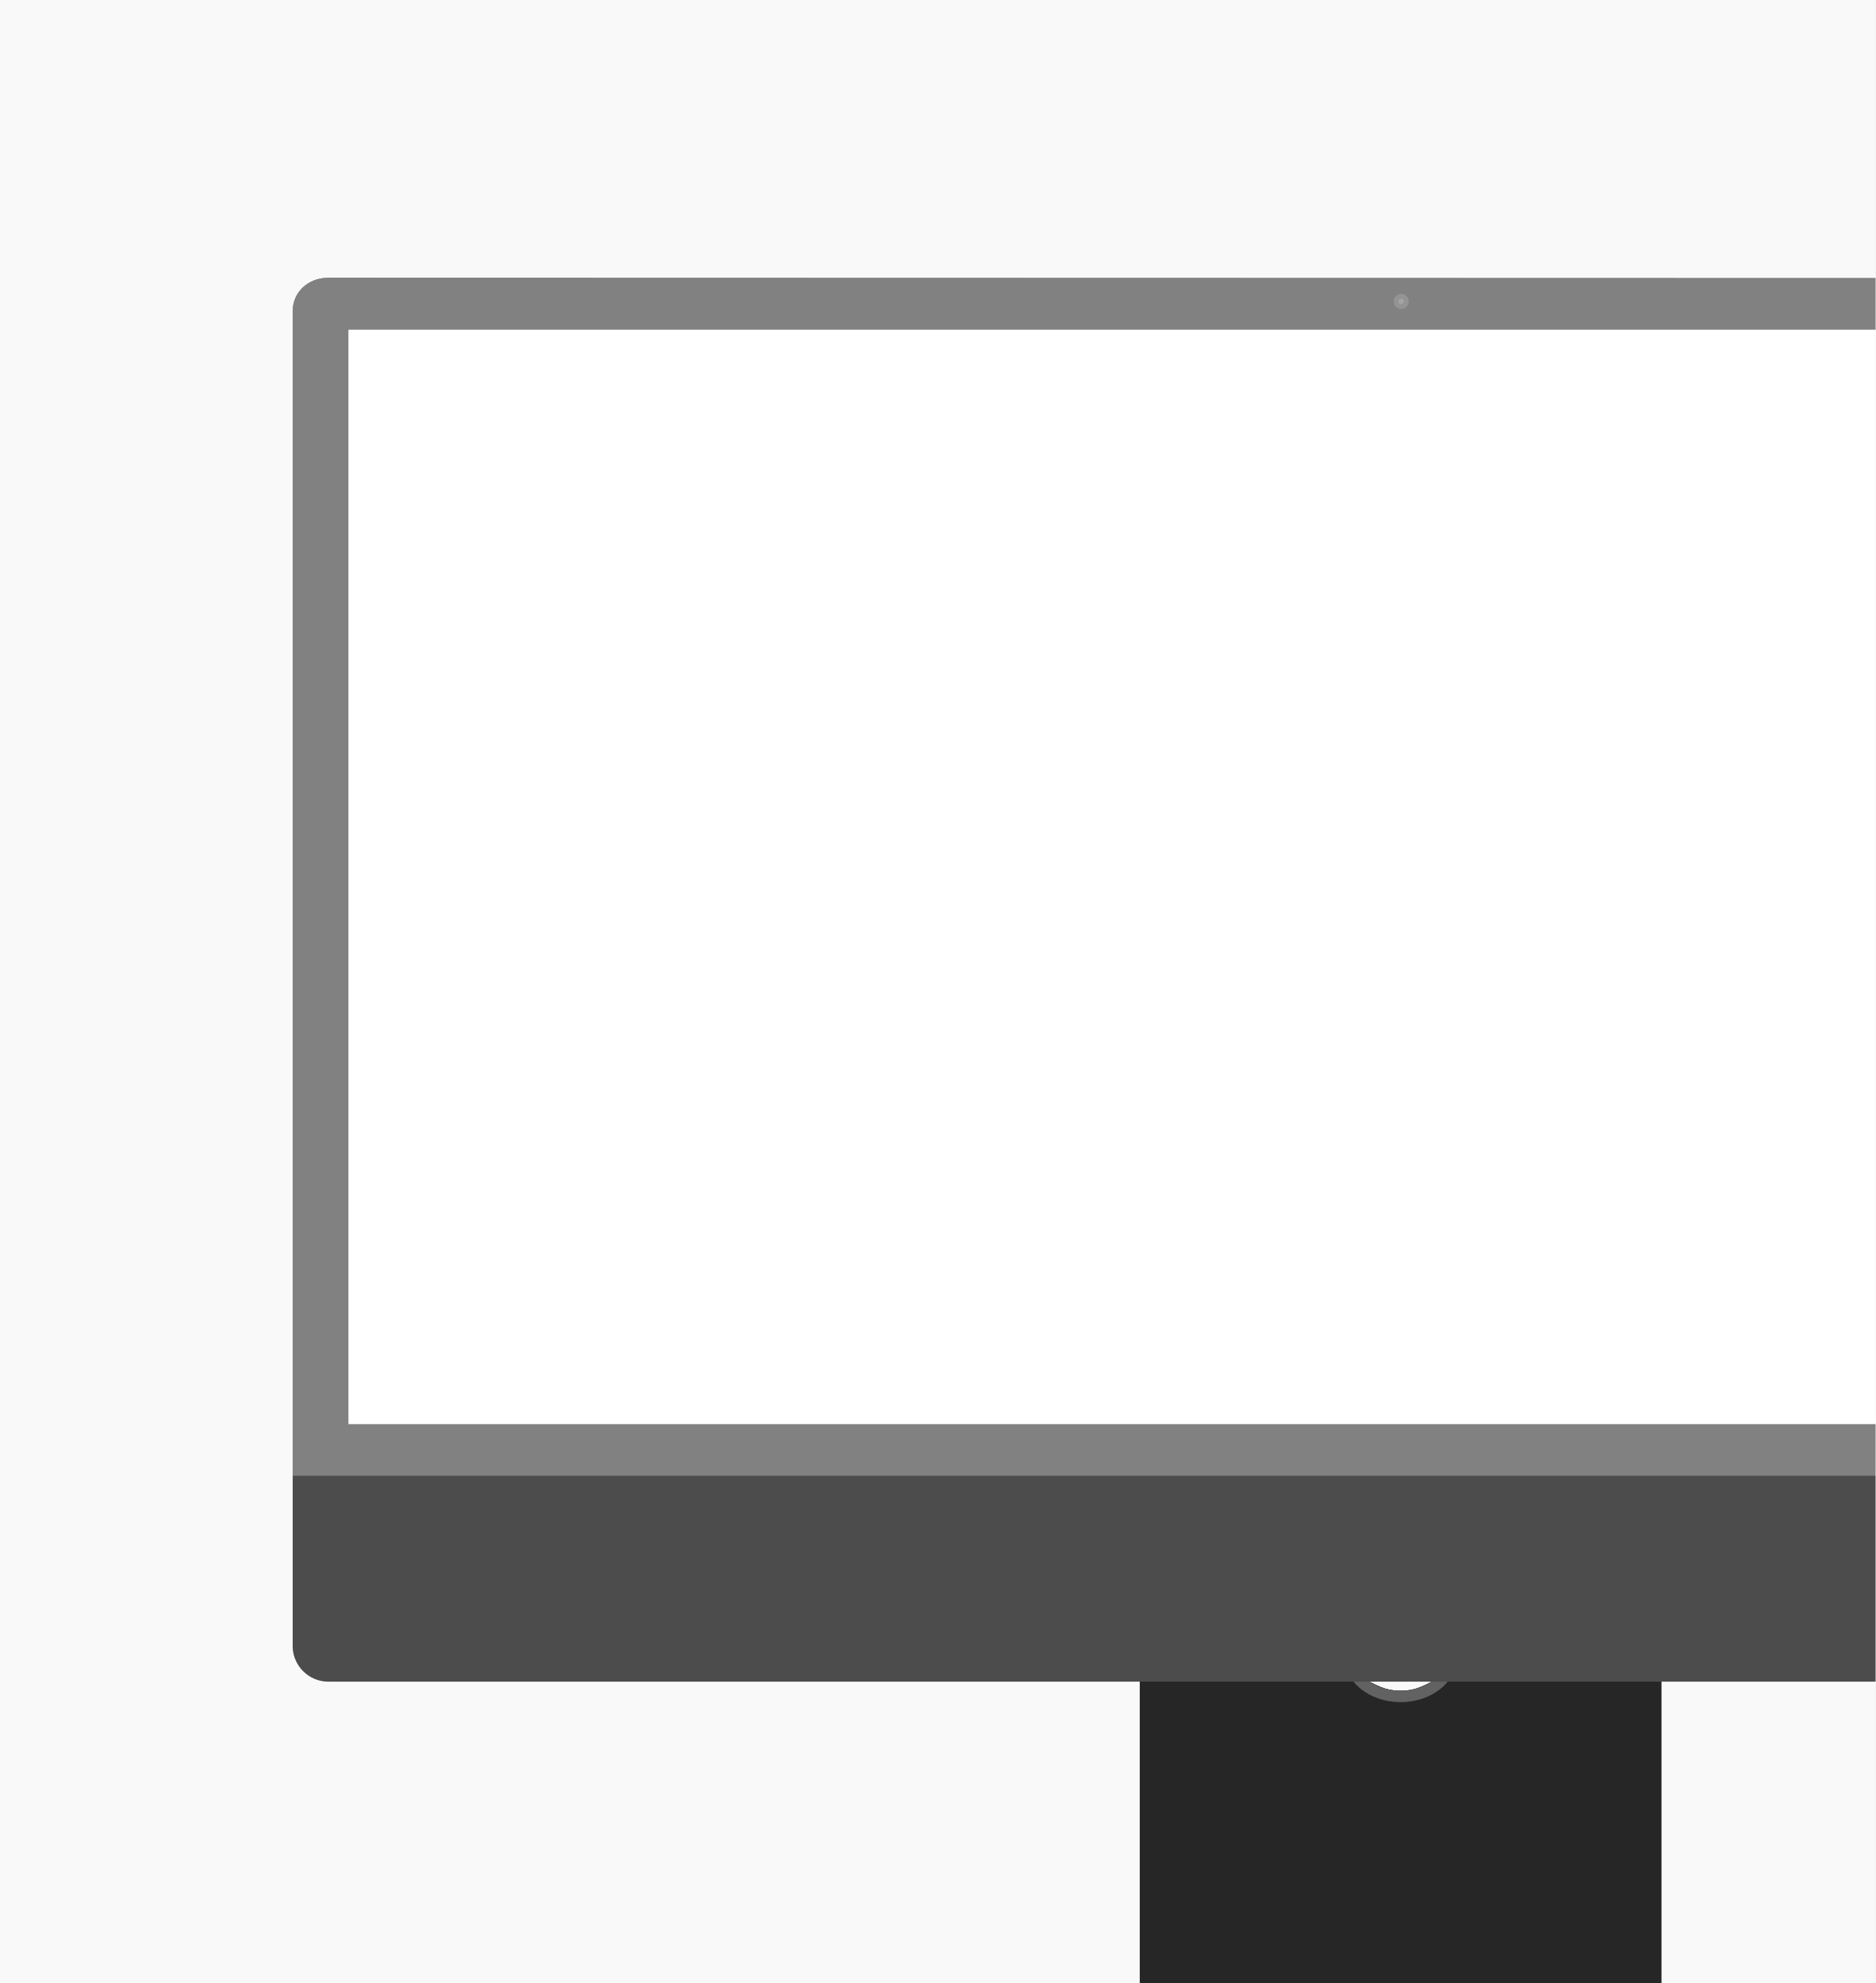
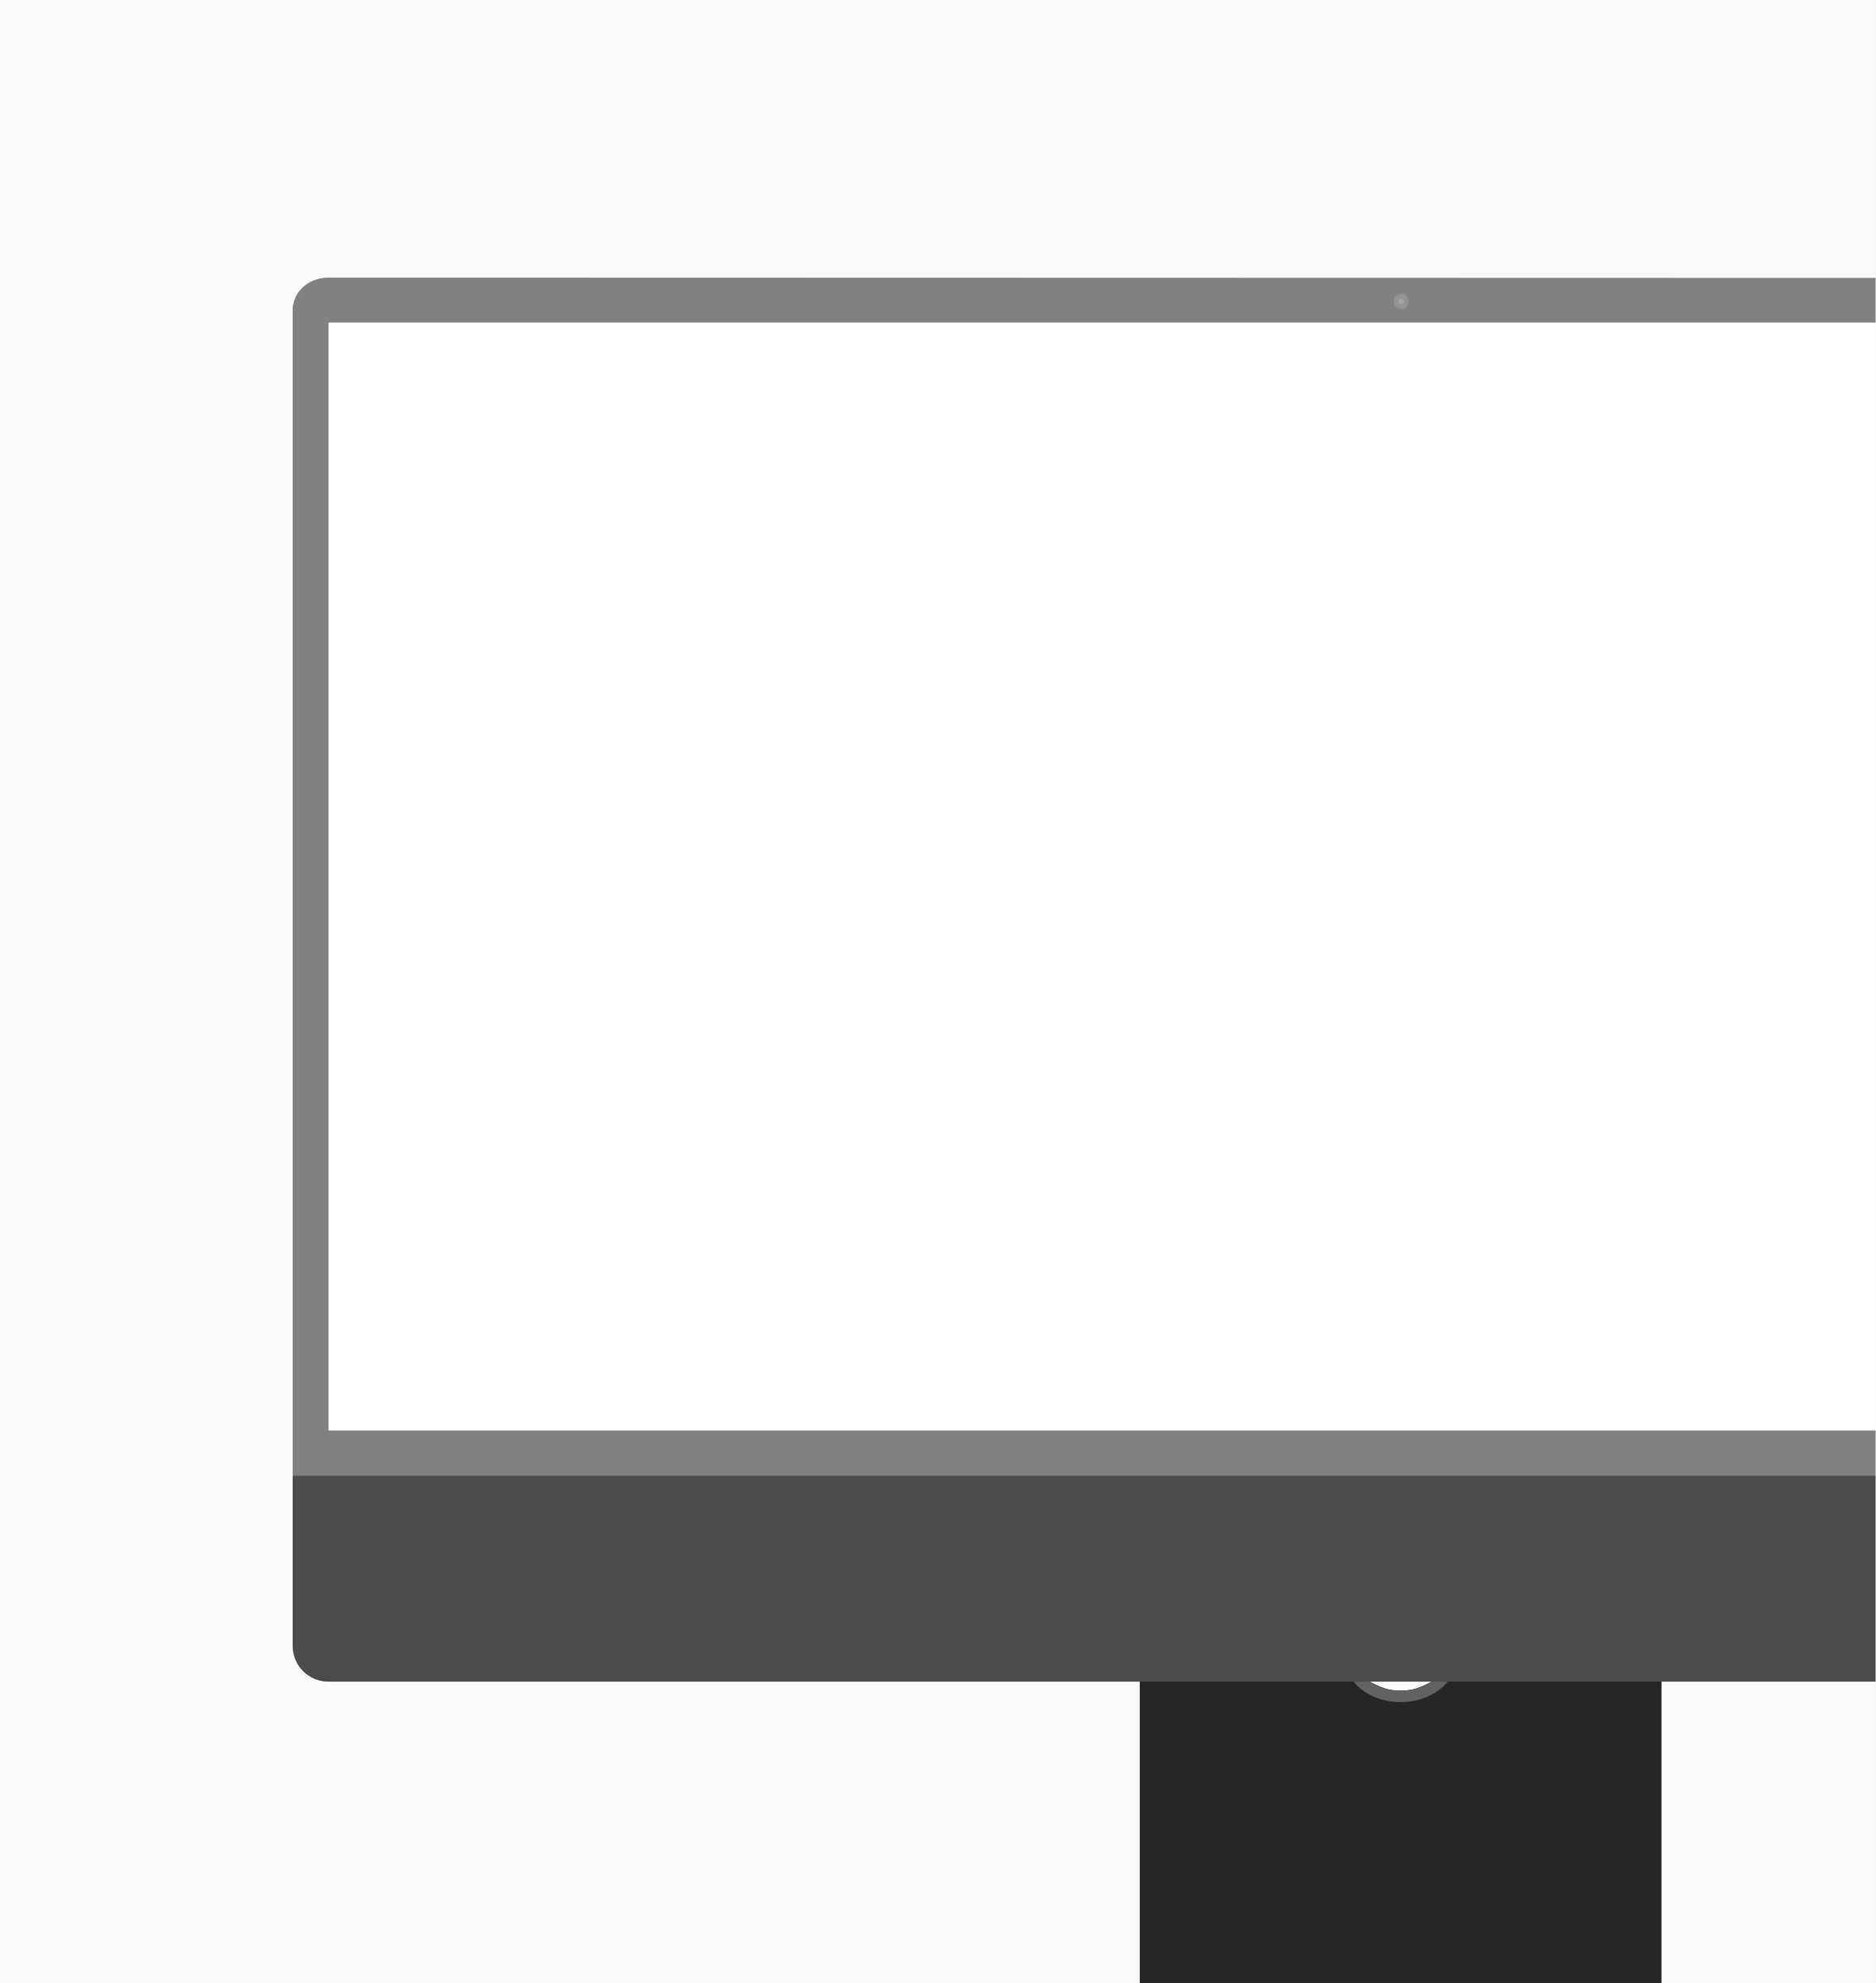
<svg xmlns="http://www.w3.org/2000/svg" width="628" height="664" viewBox="0 0 628 664" fill="none">
  <rect width="628" height="664" fill="#F9F9F9" />
-   <mask id="mask0_66_23168" style="mask-type:alpha" maskUnits="userSpaceOnUse" x="0" y="0" width="628" height="664">
+   <mask id="mask0_190_21336" style="mask-type:alpha" maskUnits="userSpaceOnUse" x="0" y="0" width="628" height="664">
    <rect width="628" height="664" fill="#141414" />
  </mask>
-   <g mask="url(#mask0_66_23168)">
+   <g mask="url(#mask0_190_21336)">
    <path fill-rule="evenodd" clip-rule="evenodd" d="M404.71 671.62V672.633C404.71 672.836 404.546 673 404.343 673H383.047C382.755 673 382.52 672.764 382.52 672.473V671.62H404.71ZM555.056 671.62V672.806C555.056 672.824 555.043 672.84 555.026 672.845L555.015 672.847H533.154C533.082 672.847 533.012 672.837 532.944 672.818L532.893 672.802L531.353 672.261L531.283 672.162L531.214 672.063L531.211 671.62H555.056ZM458.564 563.085C461.36 564.559 463.578 565.454 465.216 565.77C466.426 566.004 467.681 566.132 468.972 566.132C470.263 566.132 471.519 566.004 472.728 565.77C474.367 565.454 476.584 564.559 479.38 563.085L556.313 563.086V664.644L557.578 664.644V671.62H380.366V664.644L381.63 664.644L381.63 563.086L458.564 563.085ZM109.984 93L828.198 93.176C834.736 93.185 840.044 98.434 840.149 104.947L840.151 105.144L840.151 551.117C840.151 557.661 834.899 562.978 828.379 563.084L828.182 563.085H109.968C103.425 563.085 98.107 557.834 98.002 551.315L98 551.117L98 104.217C98 97.667 103.261 93.084 109.786 93.001L109.984 93Z" fill="black" />
    <path d="M840.151 105.144C840.151 98.54 834.802 93.185 828.198 93.176L109.984 93C103.368 92.991 98 97.601 98 104.217V494.179H840.151V105.144Z" fill="white" fill-opacity="0.3" />
    <path d="M840.151 105.144C840.151 98.54 834.802 93.185 828.198 93.176L109.984 93C103.368 92.991 98 97.601 98 104.217V494.179H840.151V105.144Z" fill="white" fill-opacity="0.3" />
    <path fill-rule="evenodd" clip-rule="evenodd" d="M479.38 563.085C477.444 564.366 475.187 565.296 472.728 565.77C471.519 566.004 470.263 566.132 468.972 566.132C467.681 566.132 466.426 566.004 465.216 565.77C462.759 565.296 460.499 564.366 458.564 563.085H453.204C456.526 567.209 462.344 569.946 468.972 569.946C475.599 569.946 481.419 567.209 484.74 563.085H479.38Z" fill="black" />
-     <path fill-rule="evenodd" clip-rule="evenodd" d="M458.563 563.085C461.359 564.559 463.577 565.454 465.215 565.77C466.425 566.004 467.68 566.132 468.971 566.132C470.262 566.132 471.518 566.004 472.726 565.77C474.366 565.454 476.583 564.559 479.379 563.085L556.312 563.086V664.645H381.629V563.086L458.563 563.085Z" fill="white" fill-opacity="0.15" />
+     <path fill-rule="evenodd" clip-rule="evenodd" d="M458.564 563.085C461.36 564.559 463.577 565.454 465.216 565.77C466.426 566.004 467.68 566.132 468.971 566.132C470.262 566.132 471.518 566.004 472.727 565.77C474.366 565.454 476.584 564.559 479.379 563.085L556.312 563.086V664.645H381.63V563.086L458.564 563.085Z" fill="white" fill-opacity="0.15" />
    <path fill-rule="evenodd" clip-rule="evenodd" d="M479.38 563.085C477.444 564.366 475.187 565.296 472.728 565.77C471.519 566.004 470.263 566.132 468.972 566.132C467.681 566.132 466.426 566.004 465.216 565.77C462.759 565.296 460.499 564.366 458.564 563.085H453.204C456.526 567.209 462.344 569.946 468.972 569.946C475.599 569.946 481.419 567.209 484.74 563.085H479.38Z" fill="white" fill-opacity="0.15" />
    <path fill-rule="evenodd" clip-rule="evenodd" d="M479.38 563.085C477.444 564.366 475.187 565.296 472.728 565.77C471.519 566.004 470.263 566.132 468.972 566.132C467.681 566.132 466.426 566.004 465.216 565.77C462.759 565.296 460.499 564.366 458.564 563.085H453.204C456.526 567.209 462.344 569.946 468.972 569.946C475.599 569.946 481.419 567.209 484.74 563.085H479.38Z" fill="white" fill-opacity="0.15" />
-     <path fill-rule="evenodd" clip-rule="evenodd" d="M471.701 100.933C471.701 99.535 470.568 98.403 469.17 98.403C467.775 98.403 466.641 99.535 466.641 100.933C466.641 102.329 467.775 103.462 469.17 103.462C470.568 103.462 471.701 102.329 471.701 100.933Z" fill="white" fill-opacity="0.15" />
-     <path fill-rule="evenodd" clip-rule="evenodd" d="M470.091 100.933C470.091 100.425 469.679 100.014 469.171 100.014C468.663 100.014 468.251 100.425 468.251 100.933C468.251 101.441 468.663 101.852 469.171 101.852C469.679 101.852 470.091 101.441 470.091 100.933Z" fill="white" fill-opacity="0.15" />
+     <path fill-rule="evenodd" clip-rule="evenodd" d="M471.701 100.933C471.701 99.535 470.569 98.403 469.171 98.403C467.775 98.403 466.642 99.535 466.642 100.933C466.642 102.329 467.775 103.462 469.171 103.462C470.569 103.462 471.701 102.329 471.701 100.933Z" fill="white" fill-opacity="0.15" />
+     <path fill-rule="evenodd" clip-rule="evenodd" d="M470.091 100.933C470.091 100.425 469.678 100.014 469.17 100.014C468.662 100.014 468.251 100.425 468.251 100.933C468.251 101.441 468.662 101.852 469.17 101.852C469.678 101.852 470.091 101.441 470.091 100.933Z" fill="white" fill-opacity="0.15" />
    <path d="M98 494.178V551.117C98 557.727 103.359 563.085 109.968 563.085H828.182C834.792 563.085 840.151 557.727 840.151 551.117V494.178H98Z" fill="white" fill-opacity="0.3" />
    <rect x="116.669" y="110.405" width="704.903" height="366.456" fill="white" />
+     <rect x="110" y="108" width="718" height="371" fill="white" />
  </g>
</svg>
